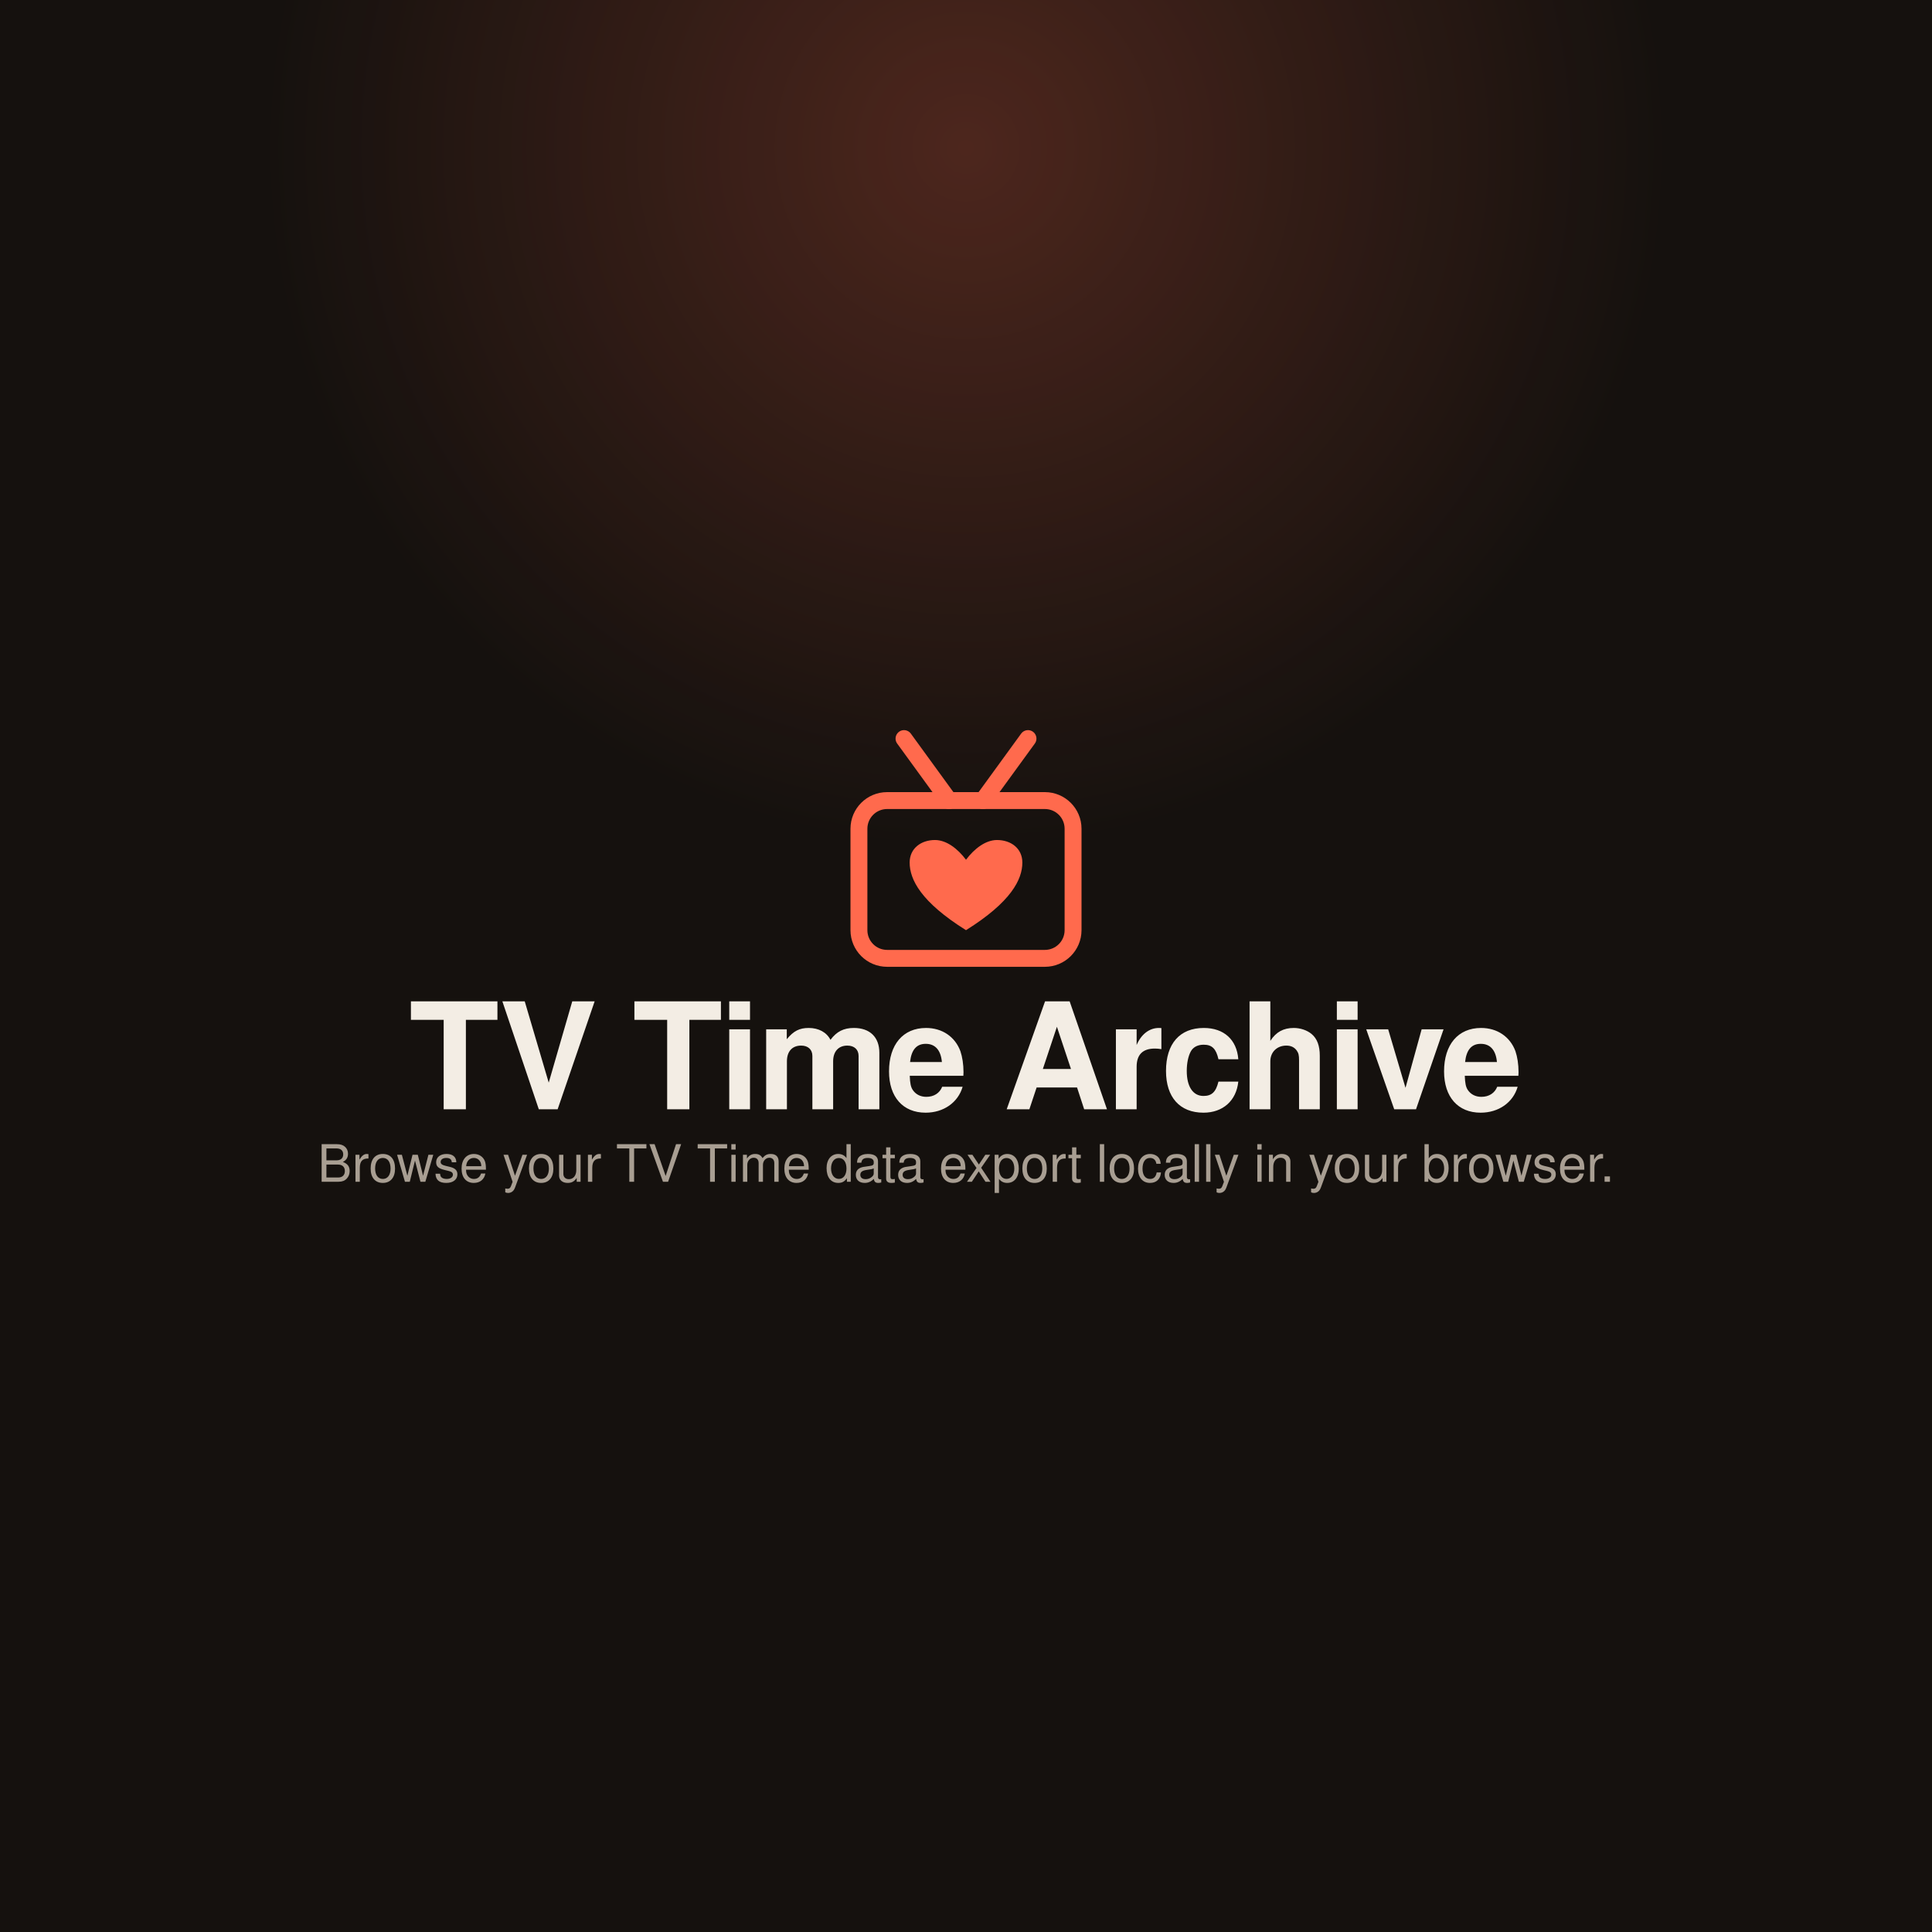
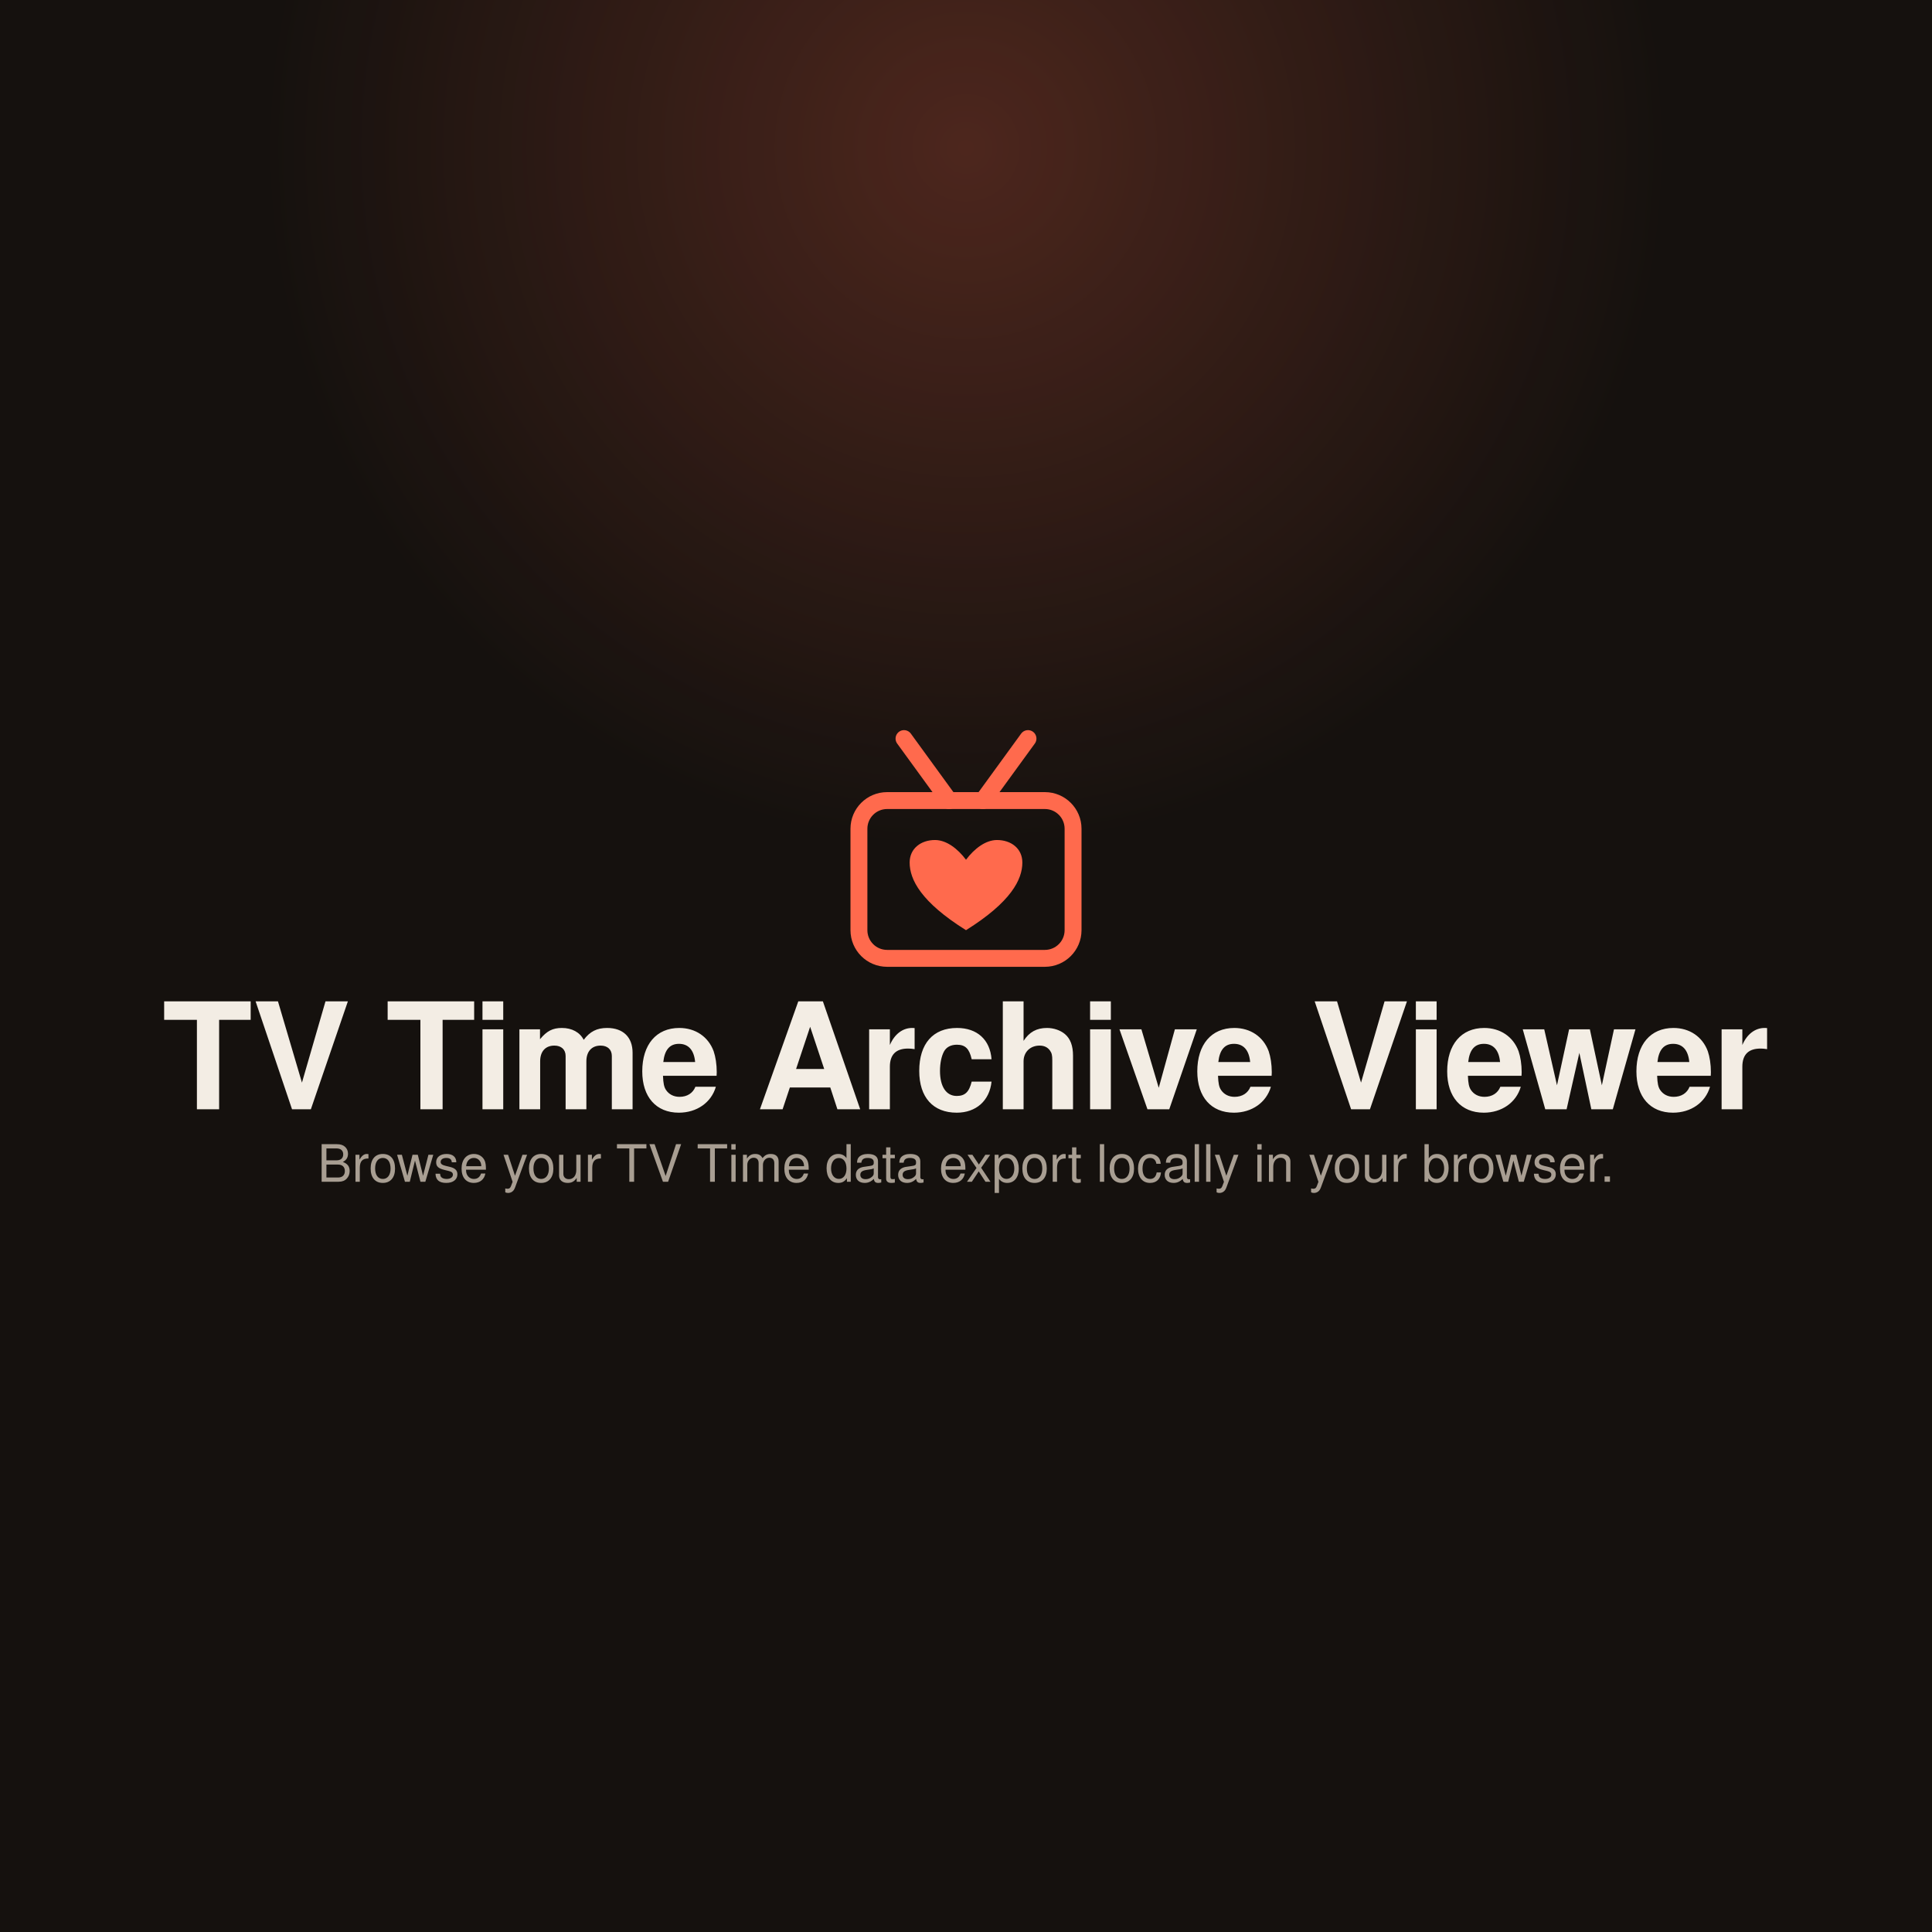
<svg xmlns="http://www.w3.org/2000/svg" width="1200" height="1200" viewBox="0 0 1200 1200">
  <defs>
    <radialGradient id="glow" cx="50%" cy="8%" r="60%">
      <stop offset="0%" stop-color="#ff6a4d" stop-opacity="0.24" />
      <stop offset="60%" stop-color="#ff6a4d" stop-opacity="0" />
    </radialGradient>
  </defs>
  <rect width="1200" height="1200" fill="#15110e" />
  <rect width="1200" height="1200" fill="url(#glow)" />
  <g transform="translate(488,420.25) scale(3.5)">
    <path d="M29 22 L21 11 M35 22 L43 11" stroke="#ff6a4d" stroke-width="3" stroke-linecap="round" />
    <rect x="13" y="22" width="38" height="28" rx="5" fill="none" stroke="#ff6a4d" stroke-width="3" />
    <path d="M32 45 C 24 40 22 36 22 33 C 22 30.5 24 29 26.5 29 C 28.5 29 30.5 30.5 32 32.5 C 33.5 30.5 35.5 29 37.5 29 C 40 29 42 30.5 42 33 C 42 36 40 40 32 45 Z" fill="#ff6a4d" />
  </g>
-   <text x="600" y="689" text-anchor="middle" font-family="Bricolage Grotesque, Helvetica, Arial, sans-serif" font-size="92" font-weight="800" fill="#f3ede4" letter-spacing="-2">TV Time Archive</text>
+   <text x="600" y="689" text-anchor="middle" font-family="Bricolage Grotesque, Helvetica, Arial, sans-serif" font-size="92" font-weight="800" fill="#f3ede4" letter-spacing="-2">TV Time Archive Viewer</text>
  <text x="600" y="734" text-anchor="middle" font-family="Instrument Sans, Helvetica, Arial, sans-serif" font-size="32" font-weight="500" fill="#a89e92">Browse your TV Time data export locally in your browser.</text>
</svg>
